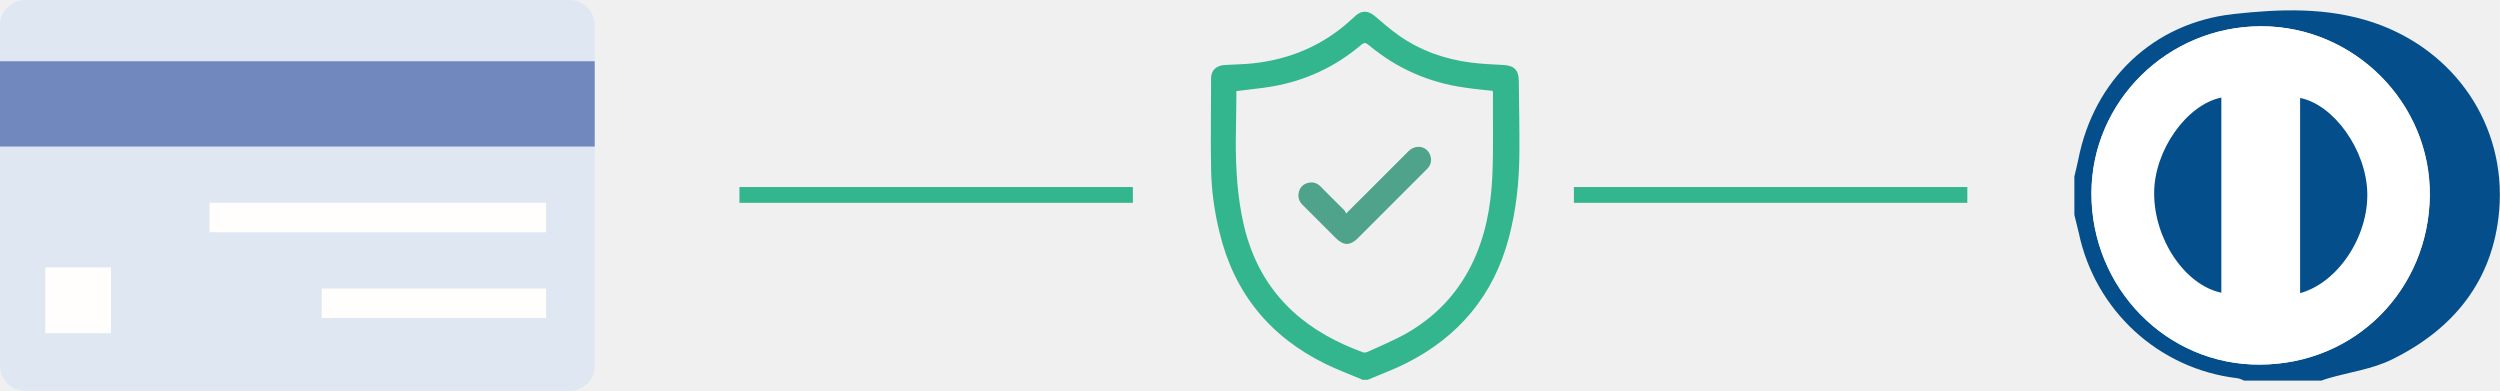
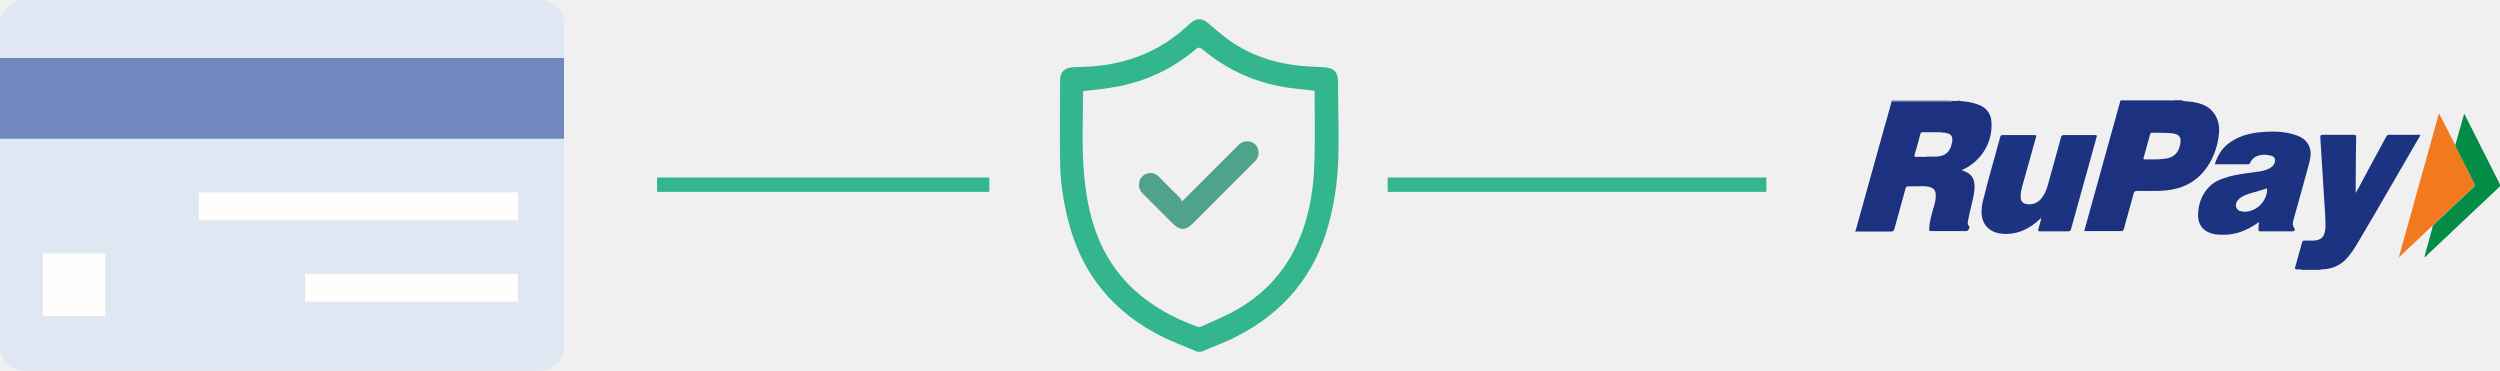
- <svg xmlns="http://www.w3.org/2000/svg" id="Layer_2" viewBox="0 0 126.58 19.79">
+ <svg xmlns="http://www.w3.org/2000/svg" id="Layer_2" viewBox="0 0 107.75 15.98">
  <defs>
-     <style>.cls-1{fill:#044f8b;}.cls-2{fill:#fff;}.cls-3{fill:#fffefd;}.cls-4{fill:#dfe7f2;}.cls-5{fill:#33b58d;}.cls-6{fill:#7088be;}.cls-7{fill:#4ea38a;}</style>
+     <style>.cls-1{fill:#fffefd;}.cls-2{fill:#f37921;}.cls-3{fill:#028c45;}.cls-4{fill:#dfe7f2;}.cls-5{fill:#1c3381;}.cls-6{fill:#1c3281;}.cls-7{fill:#33b58d;}.cls-8{fill:#7088be;}.cls-9{fill:#4ea38a;}</style>
  </defs>
  <g id="Layer_2-2">
    <g>
-       <g id="Layer_1-2">
+       <g id="Layer_2-2">
        <g>
          <g>
-             <rect class="cls-4" width="30.11" height="19.79" rx="1.27" ry="1.27" />
-             <rect class="cls-6" y="3.1" width="30.11" height="4.32" />
-             <rect class="cls-3" x="10.61" y="10.27" width="17.04" height="1.49" />
-             <rect class="cls-3" x="16.29" y="14.61" width="11.36" height="1.49" />
-             <rect class="cls-3" x="2.29" y="13.54" width="3.33" height="3.33" />
+             <rect class="cls-4" width="24.31" height="15.98" rx="1.03" ry="1.03" />
+             <rect class="cls-8" y="2.5" width="24.31" height="3.48" />
+             <rect class="cls-1" x="8.57" y="8.29" width="13.76" height="1.2" />
+             <rect class="cls-1" x="13.15" y="11.8" width="9.17" height="1.2" />
+             <rect class="cls-1" x="1.85" y="10.93" width="2.69" height="2.69" />
          </g>
          <g id="JHo1N7.tif">
            <g>
-               <path class="cls-5" d="M68.95,19.21c-.61-.26-1.24-.49-1.83-.78-2.82-1.38-4.63-3.59-5.37-6.65-.26-1.05-.41-2.12-.43-3.2-.03-1.54,0-3.08,0-4.62,0-.4,.27-.65,.7-.67,.47-.03,.93-.03,1.4-.08,1.89-.2,3.57-.91,4.98-2.2,.08-.07,.15-.14,.23-.21,.31-.28,.64-.27,.96,0,.41,.34,.81,.7,1.24,1,1.1,.77,2.33,1.2,3.66,1.37,.54,.07,1.09,.09,1.63,.12s.77,.25,.78,.79c.01,1.22,.04,2.44,.03,3.66-.01,1.46-.16,2.9-.54,4.32-.77,2.89-2.53,4.99-5.19,6.33-.63,.32-1.3,.56-1.95,.84h-.29v-.02Zm-6.35-14.61v.18c0,.78-.02,1.56-.03,2.35,0,1.44,.08,2.87,.41,4.28,.4,1.7,1.19,3.18,2.49,4.37,1.03,.94,2.24,1.58,3.54,2.06,.06,.02,.15,.01,.2-.01,.67-.31,1.36-.59,2-.95,1.42-.81,2.53-1.95,3.27-3.42,.72-1.43,1.01-2.97,1.08-4.55,.06-1.38,.02-2.76,.03-4.15,0-.05,0-.11-.01-.16-.47-.05-.92-.09-1.38-.16-1.84-.25-3.48-.97-4.9-2.16-.15-.12-.23-.14-.39,0-1.31,1.11-2.82,1.81-4.51,2.1-.58,.1-1.18,.15-1.79,.23h0Z" />
-               <path class="cls-7" d="M68.16,10.81c.32-.32,.59-.6,.87-.87l2.28-2.28c.38-.38,.96-.26,1.11,.22,.07,.21,.04,.41-.09,.59-.05,.06-.1,.12-.16,.17l-3.41,3.41c-.4,.4-.73,.4-1.13,0l-1.68-1.68c-.19-.19-.25-.41-.18-.67,.07-.25,.25-.4,.5-.45s.45,.04,.62,.22c.38,.39,.77,.77,1.16,1.16,.05,.05,.07,.11,.11,.18Z" />
+               <path class="cls-7" d="M51.56,15.14c-.47-.2-.95-.38-1.41-.6-2.17-1.06-3.56-2.76-4.13-5.11-.2-.81-.32-1.63-.33-2.46-.02-1.18,0-2.37,0-3.55,0-.31,.21-.5,.54-.52,.36-.02,.72-.02,1.08-.06,1.45-.15,2.75-.7,3.83-1.69,.06-.05,.12-.11,.18-.16,.24-.22,.49-.21,.74,0,.32,.26,.62,.54,.95,.77,.85,.59,1.79,.92,2.81,1.05,.42,.05,.84,.07,1.25,.09s.59,.19,.6,.61c0,.94,.03,1.88,.02,2.81,0,1.12-.12,2.23-.42,3.32-.59,2.22-1.95,3.84-3.99,4.87-.48,.25-1,.43-1.5,.65h-.22v-.02h0Zm-4.88-11.24v.14c0,.6-.02,1.2-.02,1.81,0,1.11,.06,2.21,.32,3.29,.31,1.31,.92,2.45,1.91,3.36,.79,.72,1.72,1.22,2.72,1.58,.05,.02,.12,0,.15,0,.52-.24,1.05-.45,1.54-.73,1.09-.62,1.95-1.5,2.51-2.63,.55-1.1,.78-2.28,.83-3.5,.05-1.06,.02-2.12,.02-3.19,0-.04,0-.08,0-.12-.36-.04-.71-.07-1.06-.12-1.42-.19-2.68-.75-3.77-1.66-.12-.09-.18-.11-.3,0-1.01,.85-2.17,1.39-3.47,1.62-.45,.08-.91,.12-1.38,.18h0Z" />
+               <path class="cls-9" d="M50.95,8.68c.25-.25,.45-.46,.67-.67l1.75-1.75c.29-.29,.74-.2,.85,.17,.05,.16,.03,.32-.07,.45-.04,.05-.08,.09-.12,.13l-2.62,2.62c-.31,.31-.56,.31-.87,0l-1.29-1.29c-.15-.15-.19-.32-.14-.52,.05-.19,.19-.31,.38-.35s.35,.03,.48,.17c.29,.3,.59,.59,.89,.89,.04,.04,.05,.08,.08,.14Z" />
            </g>
          </g>
-           <rect class="cls-5" x="37.44" y="9.47" width="19.92" height=".8" />
-           <rect class="cls-5" x="79.69" y="9.47" width="19.92" height=".8" />
+           <rect class="cls-7" x="28.32" y="7.65" width="14.32" height=".62" />
+           <rect class="cls-7" x="59.81" y="7.65" width="16.32" height=".62" />
        </g>
      </g>
-       <g id="Layer_1-2-2">
-         <g>
-           <path class="cls-1" d="M105.02,8.97c.07-.3,.15-.6,.21-.9,.79-4.03,3.79-6.91,7.86-7.36,2.36-.26,4.75-.35,7.08,.43,4.11,1.39,6.73,5.18,6.37,9.51-.3,3.56-2.32,6.03-5.45,7.56-.98,.48-2.12,.63-3.19,.94-.12,.03-.24,.08-.36,.12h-3.91c-.12-.04-.23-.11-.35-.12-3.98-.47-7.2-3.42-8.03-7.37-.07-.3-.15-.6-.22-.9v-1.9Zm9.47-7.64c-4.73,0-8.59,3.8-8.59,8.47,0,4.78,3.78,8.69,8.53,8.66,4.87-.02,8.54-3.84,8.6-8.54,.06-4.7-3.83-8.59-8.53-8.59h0Z" />
-           <path class="cls-2" d="M114.49,1.33c4.7,0,8.59,3.89,8.53,8.59-.06,4.71-3.72,8.52-8.6,8.54-4.74,.02-8.53-3.89-8.53-8.66,0-4.67,3.87-8.47,8.59-8.47Zm-2.02,3.62c-1.76,.35-3.39,2.68-3.4,4.83,0,2.33,1.55,4.66,3.4,5.05V4.95Zm3.99,0V14.83c1.91-.52,3.46-2.85,3.4-5.09-.06-2.16-1.67-4.43-3.4-4.79Z" />
-           <path class="cls-1" d="M112.47,4.95V14.82c-1.85-.39-3.41-2.72-3.4-5.05,0-2.15,1.64-4.47,3.4-4.83Z" />
-           <path class="cls-1" d="M116.46,4.96c1.72,.35,3.34,2.63,3.4,4.79,.06,2.23-1.49,4.57-3.4,5.09V4.96Z" />
-         </g>
+       <g>
+         <path class="cls-6" d="M84.39,4.33c.14,.04,.29,.04,.43,.06,.21,.04,.41,.09,.6,.19,.25,.14,.39,.37,.41,.65,.07,.88-.42,1.7-1.21,2.07l-.07,.03s.11,.05,.16,.07c.24,.1,.37,.28,.39,.54,.02,.3-.05,.57-.12,.86-.05,.22-.11,.44-.15,.67-.02,.1-.05,.19,.04,.28,.05,.05-.04,.21-.12,.21-.51,0-1.02,0-1.52,0-.07,0-.09-.02-.08-.09,.01-.34,.11-.65,.2-.97,.05-.16,.09-.32,.08-.49,0-.21-.09-.31-.3-.36-.18-.04-.37-.02-.55-.02-.11,0-.22,0-.33,0-.07,0-.1,.02-.12,.09-.16,.58-.32,1.16-.48,1.74-.02,.09-.06,.12-.15,.12-.51,0-1.03,0-1.54,0v-.02s.03-.06,.04-.1c.39-1.41,.79-2.83,1.18-4.24,.12-.42,.24-.83,.35-1.25,.83,0,1.66,0,2.48,0,.04,0,.09,.02,.12-.02h.26Zm-1.35,2.42h0c.14,0,.28,0,.41,0,.4-.02,.6-.2,.68-.59,.06-.28-.03-.4-.31-.44-.32-.04-.64-.01-.97-.02-.05,0-.07,.03-.08,.07-.08,.3-.16,.6-.25,.9-.02,.07,0,.09,.06,.09,.15,0,.3,0,.45,0Z" />
+         <path class="cls-6" d="M94.03,4.33c.15,.05,.31,.04,.47,.06,.31,.06,.61,.14,.83,.38,.26,.28,.34,.61,.31,.97-.06,.61-.26,1.16-.65,1.64-.43,.52-1,.77-1.66,.83-.41,.04-.82,.01-1.23,.02-.08,0-.11,.03-.14,.11-.14,.51-.28,1.01-.42,1.52-.02,.08-.05,.1-.13,.1-.52,0-1.04,0-1.58,0,.09-.34,.19-.67,.28-1.01,.42-1.51,.84-3.02,1.26-4.54,0-.02,0-.05,.03-.07,.72,0,1.44,0,2.16,0,.04,0,.09,.02,.12-.02h.35Zm-1.2,2.54h0c.13,0,.27,0,.4-.02,.44-.03,.67-.24,.74-.65,.05-.29-.04-.41-.33-.45-.3-.04-.59-.02-.89-.03-.05,0-.07,.03-.08,.07-.09,.34-.19,.68-.28,1.01-.02,.07,0,.07,.06,.07,.13,0,.25,0,.38,0Z" />
+         <path class="cls-5" d="M99.24,11.64c-.08-.05-.17-.02-.25-.03-.06,0-.09-.02-.07-.09,.1-.35,.2-.71,.3-1.07,.02-.06,.04-.08,.1-.08,.13,0,.27,0,.4,0,.32-.02,.46-.15,.5-.48,.02-.18,0-.36,0-.54-.07-1.11-.14-2.23-.21-3.34-.01-.2-.01-.2,.19-.2,.42,0,.83,0,1.25,0,.08,0,.1,.02,.1,.1-.01,.75-.02,1.51-.02,2.26,0,.04,0,.08,0,.15,.03-.06,.05-.09,.07-.12,.41-.77,.83-1.54,1.24-2.3,.04-.07,.07-.09,.15-.09,.44,0,.88,0,1.32,0,.01,.03,0,.04-.01,.05-.89,1.52-1.76,3.06-2.66,4.57-.17,.29-.35,.58-.6,.81-.26,.24-.58,.35-.93,.37-.03,0-.07-.02-.1,.02h-.76Z" />
+         <path class="cls-5" d="M81.52,4.36v-.02h2.61s-.08,.02-.12,.02c-.83,0-1.66,0-2.48,0Z" />
+         <path class="cls-5" d="M93.69,4.33s-.08,.02-.12,.02c-.72,0-1.44,0-2.16,0v-.02h2.28Z" />
+         <path class="cls-5" d="M97.36,9.57c-.28,.2-.56,.36-.87,.45-.33,.1-.66,.12-1,.08-.51-.08-.79-.4-.75-.93,.03-.43,.17-.82,.49-1.13,.22-.23,.51-.33,.81-.42,.42-.12,.85-.16,1.27-.22,.17-.02,.33-.06,.48-.13,.11-.06,.21-.13,.25-.26,.04-.15,0-.26-.16-.3-.3-.08-.74-.07-.91,.33-.01,.03-.03,.04-.07,.04-.48,0-.96,0-1.44,0,.13-.45,.38-.79,.77-1.02,.36-.22,.76-.32,1.17-.36,.52-.05,1.04-.05,1.54,.12,.31,.1,.55,.28,.63,.62,.05,.21,0,.41-.05,.61-.22,.81-.44,1.61-.67,2.42-.04,.13-.05,.25,.04,.37,.05,.06,0,.13-.08,.13-.46,0-.93,0-1.39,0-.06,0-.08-.02-.08-.08,0-.1,.01-.19,.02-.32Zm.34-1.45c-.07,.02-.13,.04-.19,.06-.25,.09-.52,.13-.76,.24-.11,.05-.22,.11-.3,.21-.16,.2-.08,.44,.15,.48,.56,.11,1.14-.41,1.11-.99Z" />
+         <path class="cls-5" d="M87.97,9.4c-.09,.08-.18,.15-.27,.23-.4,.31-.85,.48-1.36,.45-.5-.03-.85-.31-.92-.76-.04-.26,0-.51,.07-.76,.22-.89,.48-1.77,.72-2.66,.02-.07,.06-.08,.12-.08,.45,0,.89,0,1.34,0,.09,0,.1,.02,.08,.1-.2,.71-.4,1.43-.6,2.14-.04,.14-.06,.28-.06,.43,0,.19,.1,.29,.29,.31,.28,.03,.49-.08,.65-.31,.13-.18,.2-.38,.25-.58,.18-.66,.37-1.32,.55-1.99,.02-.07,.05-.1,.13-.1,.44,0,.89,0,1.33,0,.09,0,.1,.03,.07,.1-.37,1.32-.73,2.64-1.1,3.96-.02,.06-.04,.09-.12,.09-.41,0-.81,0-1.22,0-.07,0-.09-.02-.07-.09,.05-.15,.09-.31,.13-.47h-.02Z" />
+         <path class="cls-2" d="M104.84,9.75c-.05,0-.08,.05-.11,.08-.42,.39-.83,.79-1.25,1.18-.02,.02-.05,.04-.09,.08l1.73-6.21,.7,1.37s.03,.08,.05,.12c.26,.51,.51,1.02,.77,1.52,.04,.07,.03,.12-.03,.17-.56,.52-1.11,1.05-1.67,1.57-.04,.03-.07,.07-.1,.11Z" />
+         <path class="cls-3" d="M104.84,9.75s.06-.08,.1-.11c.56-.52,1.11-1.05,1.67-1.57,.06-.06,.07-.1,.03-.17-.26-.51-.51-1.01-.77-1.52-.02-.04-.03-.08-.05-.12,.12-.41,.23-.82,.35-1.23,.01-.04,.02-.07,.03-.11,.04,.01,.05,.05,.06,.08,.49,.97,.98,1.94,1.47,2.91,.03,.06,.04,.1-.02,.16-1.06,.99-2.11,1.99-3.16,2.98-.01,.01-.03,.04-.06,.03l.36-1.32Z" />
      </g>
    </g>
  </g>
</svg>
